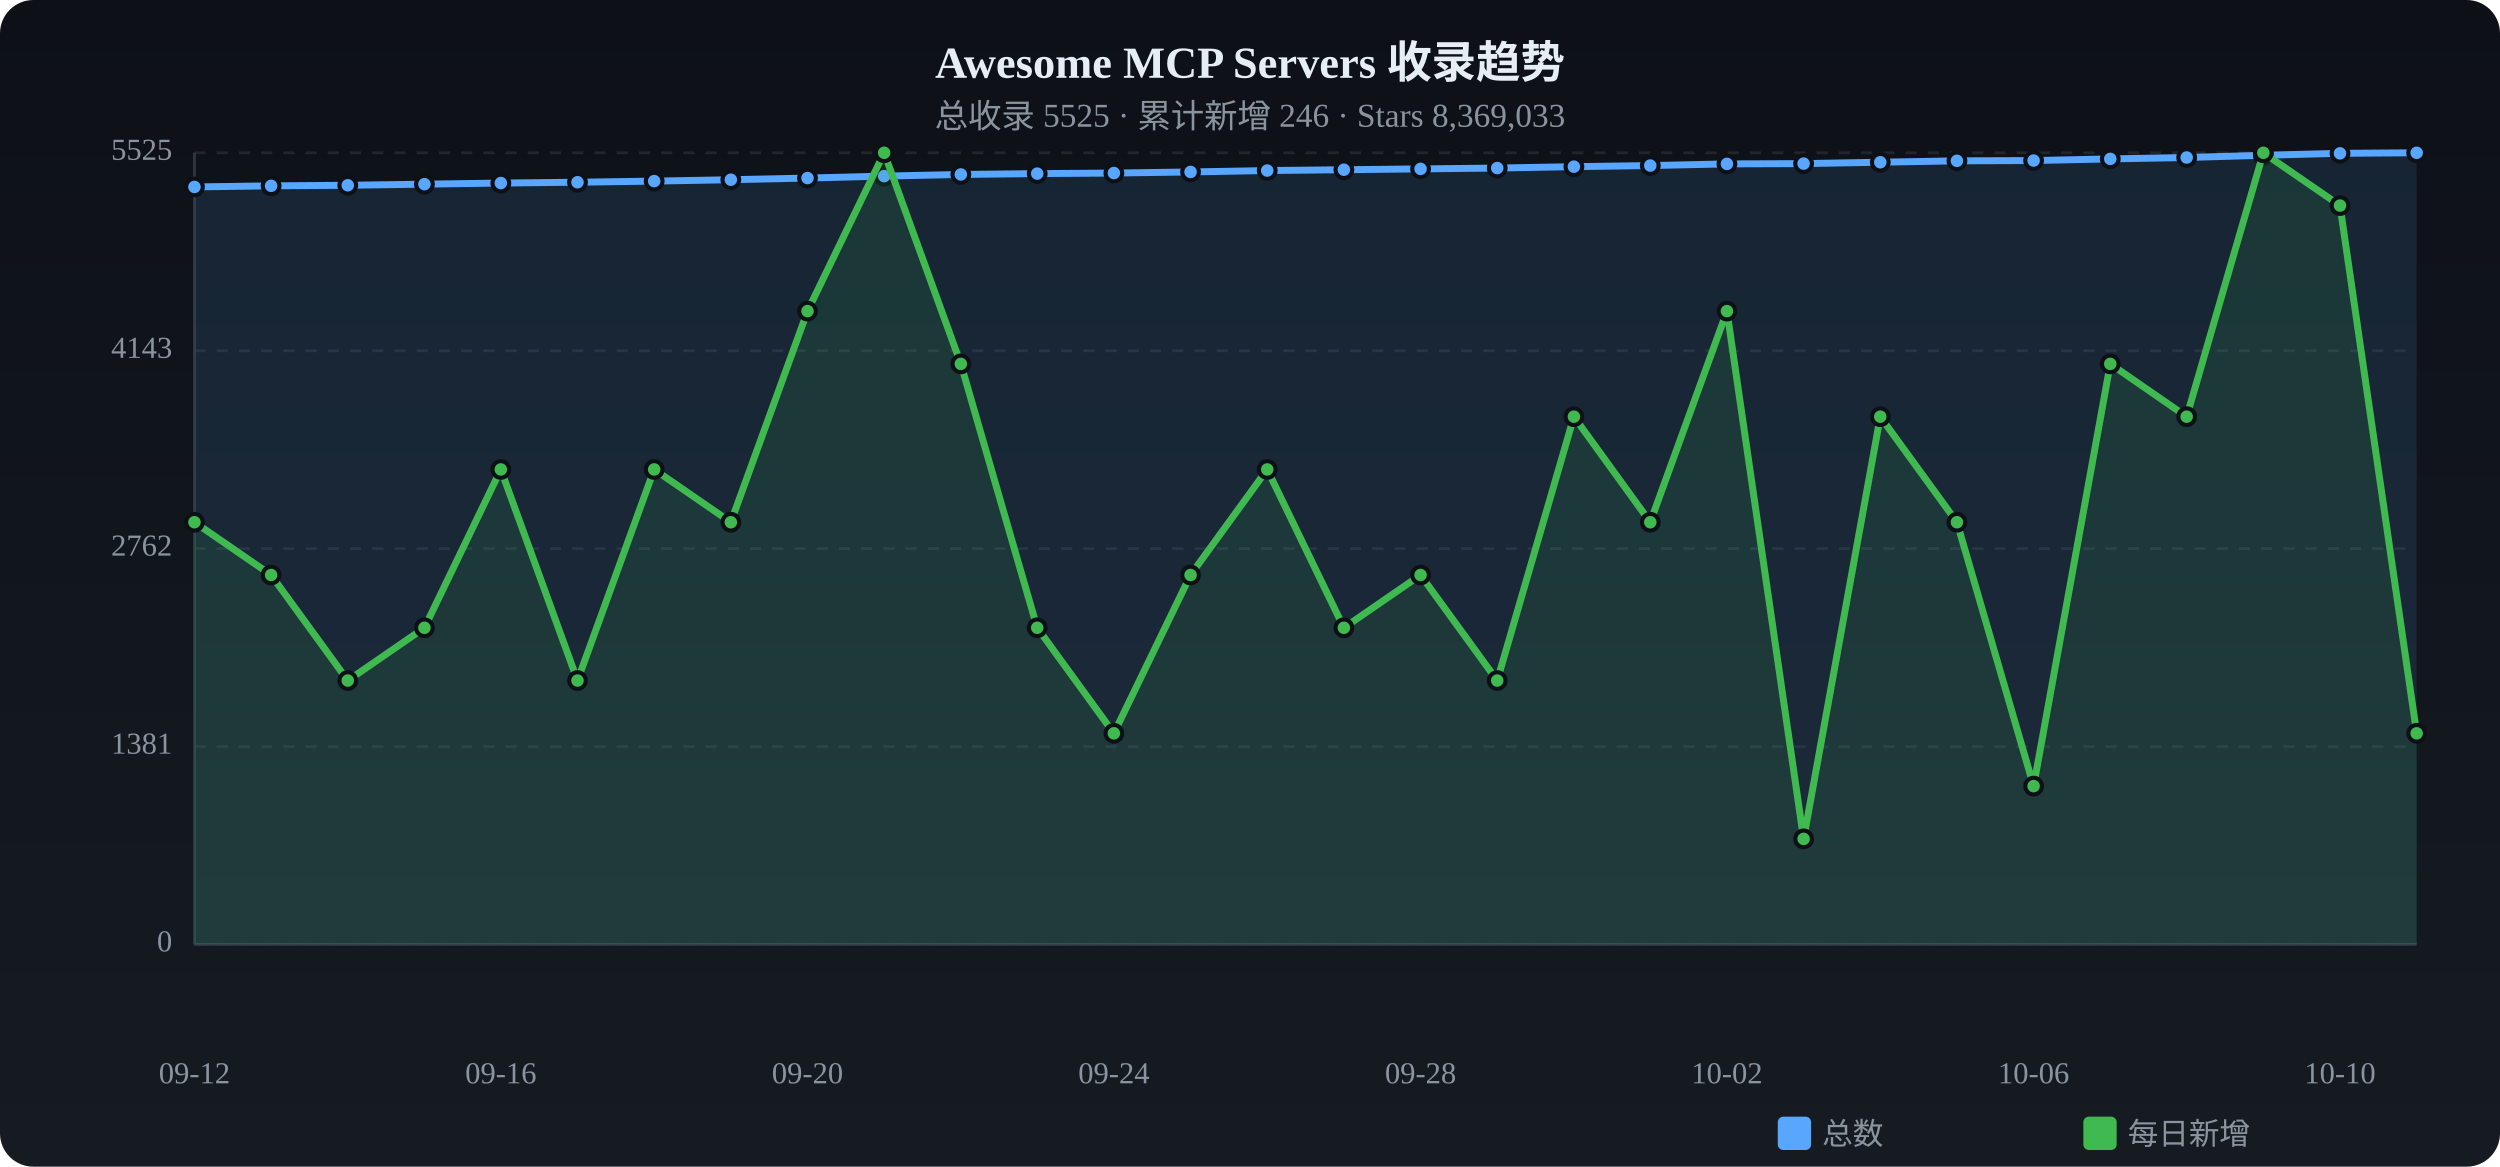
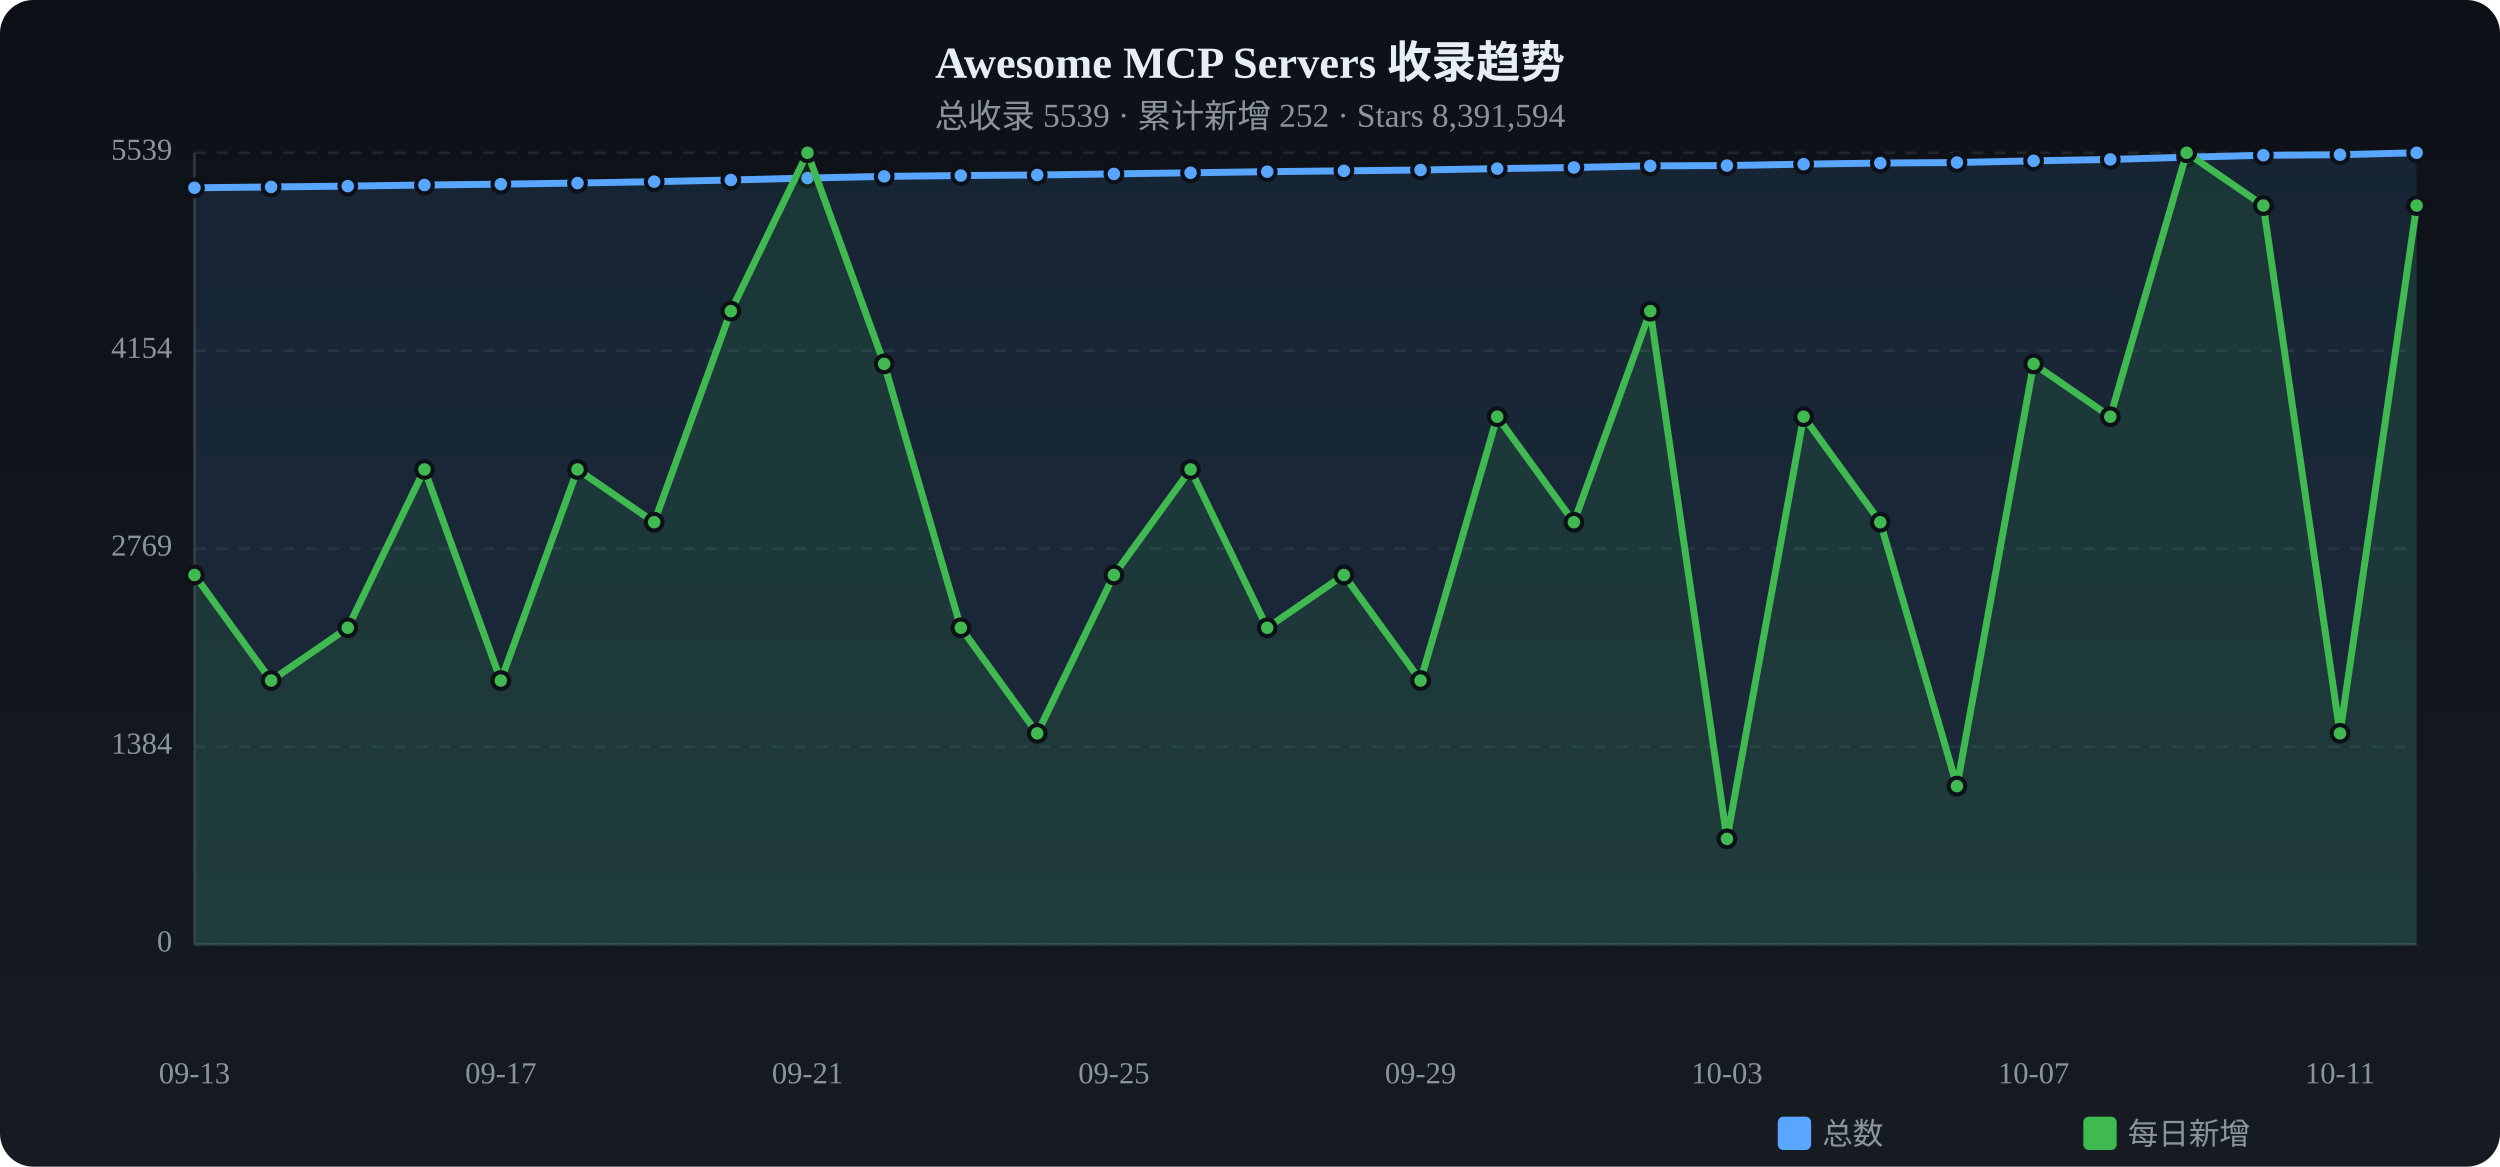
<svg xmlns="http://www.w3.org/2000/svg" viewBox="0 0 900 420" width="900" height="420">
  <defs>
    <linearGradient id="tbg" x1="0%" y1="0%" x2="0%" y2="100%">
      <stop offset="0%" stop-color="#0d1117" />
      <stop offset="100%" stop-color="#161b22" />
    </linearGradient>
  </defs>
  <rect width="900" height="420" rx="12" fill="url(#tbg)" />
  <text x="450.0" y="28" text-anchor="middle" fill="#e6edf3" font-size="16" font-weight="bold">Awesome MCP Servers 收录趋势</text>
-   <text x="450.0" y="46" text-anchor="middle" fill="#8b949e" font-size="12">总收录 5525 · 累计新增 246 · Stars 8,369,033</text>
+   <text x="450.0" y="46" text-anchor="middle" fill="#8b949e" font-size="12">总收录 5539 · 累计新增 252 · Stars 8,391,594</text>
  <text x="62" y="340.0" text-anchor="end" fill="#8b949e" font-size="11" dominant-baseline="middle">0</text>
  <line x1="70" y1="340.0" x2="870" y2="340.0" stroke="#21262d" stroke-dasharray="4 4" />
-   <text x="62" y="268.8" text-anchor="end" fill="#8b949e" font-size="11" dominant-baseline="middle">1381</text>
+   <text x="62" y="268.8" text-anchor="end" fill="#8b949e" font-size="11" dominant-baseline="middle">1384</text>
  <line x1="70" y1="268.8" x2="870" y2="268.8" stroke="#21262d" stroke-dasharray="4 4" />
-   <text x="62" y="197.5" text-anchor="end" fill="#8b949e" font-size="11" dominant-baseline="middle">2762</text>
+   <text x="62" y="197.5" text-anchor="end" fill="#8b949e" font-size="11" dominant-baseline="middle">2769</text>
  <line x1="70" y1="197.5" x2="870" y2="197.5" stroke="#21262d" stroke-dasharray="4 4" />
-   <text x="62" y="126.3" text-anchor="end" fill="#8b949e" font-size="11" dominant-baseline="middle">4143</text>
+   <text x="62" y="126.3" text-anchor="end" fill="#8b949e" font-size="11" dominant-baseline="middle">4154</text>
  <line x1="70" y1="126.3" x2="870" y2="126.3" stroke="#21262d" stroke-dasharray="4 4" />
-   <text x="62" y="55.0" text-anchor="end" fill="#8b949e" font-size="11" dominant-baseline="middle">5525</text>
+   <text x="62" y="55.0" text-anchor="end" fill="#8b949e" font-size="11" dominant-baseline="middle">5539</text>
  <line x1="70" y1="55.0" x2="870" y2="55.0" stroke="#21262d" stroke-dasharray="4 4" />
  <line x1="70" y1="55" x2="70" y2="340" stroke="#30363d" />
  <line x1="70" y1="340" x2="870" y2="340" stroke="#30363d" />
-   <path d="M70.0,67.3 L97.6,66.9 L125.2,66.7 L152.8,66.3 L180.3,65.9 L207.9,65.6 L235.5,65.2 L263.1,64.7 L290.7,64.1 L318.3,63.4 L345.9,62.8 L373.4,62.5 L401.0,62.3 L428.6,61.9 L456.2,61.4 L483.8,61.1 L511.4,60.8 L539.0,60.5 L566.6,60.0 L594.1,59.6 L621.7,59.0 L649.3,58.9 L676.9,58.4 L704.5,57.9 L732.1,57.8 L759.7,57.2 L787.2,56.7 L814.8,55.9 L842.4,55.2 L870.0,55.0 L870.0,340 L70.0,340 Z" fill="#58a6ff" opacity="0.12" />
-   <polyline points="70.0,67.3 97.6,66.9 125.2,66.7 152.8,66.3 180.3,65.9 207.9,65.6 235.5,65.2 263.1,64.7 290.7,64.1 318.3,63.4 345.9,62.8 373.4,62.5 401.0,62.3 428.6,61.9 456.2,61.4 483.8,61.1 511.4,60.8 539.0,60.5 566.6,60.0 594.1,59.6 621.7,59.0 649.3,58.9 676.9,58.4 704.5,57.9 732.1,57.8 759.7,57.2 787.2,56.7 814.8,55.9 842.4,55.2 870.0,55.0" fill="none" stroke="#58a6ff" stroke-width="2.5" stroke-linecap="round" stroke-linejoin="round" />
-   <circle cx="70.0" cy="67.3" r="3" fill="#58a6ff" stroke="#0d1117" stroke-width="1.5" />
-   <circle cx="97.6" cy="66.9" r="3" fill="#58a6ff" stroke="#0d1117" stroke-width="1.5" />
-   <circle cx="125.2" cy="66.7" r="3" fill="#58a6ff" stroke="#0d1117" stroke-width="1.5" />
-   <circle cx="152.8" cy="66.3" r="3" fill="#58a6ff" stroke="#0d1117" stroke-width="1.5" />
-   <circle cx="180.3" cy="65.9" r="3" fill="#58a6ff" stroke="#0d1117" stroke-width="1.5" />
-   <circle cx="207.9" cy="65.6" r="3" fill="#58a6ff" stroke="#0d1117" stroke-width="1.5" />
-   <circle cx="235.5" cy="65.2" r="3" fill="#58a6ff" stroke="#0d1117" stroke-width="1.5" />
-   <circle cx="263.1" cy="64.7" r="3" fill="#58a6ff" stroke="#0d1117" stroke-width="1.5" />
+   <path d="M70.0,67.6 L97.6,67.3 L125.2,67.0 L152.8,66.6 L180.3,66.3 L207.9,65.9 L235.5,65.4 L263.1,64.8 L290.7,64.1 L318.3,63.5 L345.9,63.2 L373.4,63.0 L401.0,62.6 L428.6,62.2 L456.2,61.8 L483.8,61.5 L511.4,61.2 L539.0,60.7 L566.6,60.3 L594.1,59.7 L621.7,59.6 L649.3,59.1 L676.9,58.7 L704.5,58.5 L732.1,57.9 L759.7,57.4 L787.2,56.6 L814.8,55.9 L842.4,55.7 L870.0,55.0 L870.0,340 L70.0,340 Z" fill="#58a6ff" opacity="0.12" />
+   <polyline points="70.0,67.6 97.6,67.3 125.2,67.0 152.8,66.6 180.3,66.3 207.9,65.9 235.5,65.4 263.1,64.8 290.7,64.1 318.3,63.5 345.9,63.2 373.4,63.0 401.0,62.6 428.6,62.2 456.2,61.8 483.8,61.5 511.4,61.2 539.0,60.7 566.6,60.3 594.1,59.7 621.7,59.6 649.3,59.1 676.9,58.7 704.5,58.5 732.1,57.9 759.7,57.4 787.2,56.6 814.8,55.9 842.4,55.7 870.0,55.0" fill="none" stroke="#58a6ff" stroke-width="2.5" stroke-linecap="round" stroke-linejoin="round" />
+   <circle cx="70.0" cy="67.6" r="3" fill="#58a6ff" stroke="#0d1117" stroke-width="1.5" />
+   <circle cx="97.6" cy="67.3" r="3" fill="#58a6ff" stroke="#0d1117" stroke-width="1.5" />
+   <circle cx="125.2" cy="67.0" r="3" fill="#58a6ff" stroke="#0d1117" stroke-width="1.5" />
+   <circle cx="152.8" cy="66.6" r="3" fill="#58a6ff" stroke="#0d1117" stroke-width="1.5" />
+   <circle cx="180.3" cy="66.3" r="3" fill="#58a6ff" stroke="#0d1117" stroke-width="1.5" />
+   <circle cx="207.9" cy="65.9" r="3" fill="#58a6ff" stroke="#0d1117" stroke-width="1.5" />
+   <circle cx="235.5" cy="65.4" r="3" fill="#58a6ff" stroke="#0d1117" stroke-width="1.5" />
+   <circle cx="263.1" cy="64.8" r="3" fill="#58a6ff" stroke="#0d1117" stroke-width="1.5" />
  <circle cx="290.7" cy="64.1" r="3" fill="#58a6ff" stroke="#0d1117" stroke-width="1.5" />
-   <circle cx="318.3" cy="63.4" r="3" fill="#58a6ff" stroke="#0d1117" stroke-width="1.5" />
-   <circle cx="345.9" cy="62.8" r="3" fill="#58a6ff" stroke="#0d1117" stroke-width="1.5" />
-   <circle cx="373.4" cy="62.5" r="3" fill="#58a6ff" stroke="#0d1117" stroke-width="1.5" />
-   <circle cx="401.0" cy="62.3" r="3" fill="#58a6ff" stroke="#0d1117" stroke-width="1.5" />
-   <circle cx="428.6" cy="61.9" r="3" fill="#58a6ff" stroke="#0d1117" stroke-width="1.5" />
-   <circle cx="456.2" cy="61.4" r="3" fill="#58a6ff" stroke="#0d1117" stroke-width="1.5" />
-   <circle cx="483.8" cy="61.1" r="3" fill="#58a6ff" stroke="#0d1117" stroke-width="1.5" />
-   <circle cx="511.4" cy="60.8" r="3" fill="#58a6ff" stroke="#0d1117" stroke-width="1.5" />
-   <circle cx="539.0" cy="60.5" r="3" fill="#58a6ff" stroke="#0d1117" stroke-width="1.5" />
-   <circle cx="566.6" cy="60.0" r="3" fill="#58a6ff" stroke="#0d1117" stroke-width="1.5" />
-   <circle cx="594.1" cy="59.6" r="3" fill="#58a6ff" stroke="#0d1117" stroke-width="1.5" />
-   <circle cx="621.7" cy="59.0" r="3" fill="#58a6ff" stroke="#0d1117" stroke-width="1.5" />
-   <circle cx="649.3" cy="58.9" r="3" fill="#58a6ff" stroke="#0d1117" stroke-width="1.5" />
-   <circle cx="676.9" cy="58.4" r="3" fill="#58a6ff" stroke="#0d1117" stroke-width="1.5" />
-   <circle cx="704.5" cy="57.9" r="3" fill="#58a6ff" stroke="#0d1117" stroke-width="1.5" />
-   <circle cx="732.1" cy="57.8" r="3" fill="#58a6ff" stroke="#0d1117" stroke-width="1.5" />
-   <circle cx="759.7" cy="57.2" r="3" fill="#58a6ff" stroke="#0d1117" stroke-width="1.5" />
-   <circle cx="787.2" cy="56.7" r="3" fill="#58a6ff" stroke="#0d1117" stroke-width="1.5" />
+   <circle cx="318.3" cy="63.5" r="3" fill="#58a6ff" stroke="#0d1117" stroke-width="1.5" />
+   <circle cx="345.9" cy="63.2" r="3" fill="#58a6ff" stroke="#0d1117" stroke-width="1.5" />
+   <circle cx="373.4" cy="63.0" r="3" fill="#58a6ff" stroke="#0d1117" stroke-width="1.5" />
+   <circle cx="401.0" cy="62.6" r="3" fill="#58a6ff" stroke="#0d1117" stroke-width="1.5" />
+   <circle cx="428.6" cy="62.2" r="3" fill="#58a6ff" stroke="#0d1117" stroke-width="1.5" />
+   <circle cx="456.2" cy="61.8" r="3" fill="#58a6ff" stroke="#0d1117" stroke-width="1.5" />
+   <circle cx="483.8" cy="61.5" r="3" fill="#58a6ff" stroke="#0d1117" stroke-width="1.5" />
+   <circle cx="511.4" cy="61.2" r="3" fill="#58a6ff" stroke="#0d1117" stroke-width="1.5" />
+   <circle cx="539.0" cy="60.7" r="3" fill="#58a6ff" stroke="#0d1117" stroke-width="1.5" />
+   <circle cx="566.6" cy="60.3" r="3" fill="#58a6ff" stroke="#0d1117" stroke-width="1.5" />
+   <circle cx="594.1" cy="59.7" r="3" fill="#58a6ff" stroke="#0d1117" stroke-width="1.5" />
+   <circle cx="621.7" cy="59.6" r="3" fill="#58a6ff" stroke="#0d1117" stroke-width="1.5" />
+   <circle cx="649.3" cy="59.1" r="3" fill="#58a6ff" stroke="#0d1117" stroke-width="1.5" />
+   <circle cx="676.9" cy="58.7" r="3" fill="#58a6ff" stroke="#0d1117" stroke-width="1.5" />
+   <circle cx="704.5" cy="58.5" r="3" fill="#58a6ff" stroke="#0d1117" stroke-width="1.5" />
+   <circle cx="732.1" cy="57.9" r="3" fill="#58a6ff" stroke="#0d1117" stroke-width="1.5" />
+   <circle cx="759.7" cy="57.4" r="3" fill="#58a6ff" stroke="#0d1117" stroke-width="1.5" />
+   <circle cx="787.2" cy="56.6" r="3" fill="#58a6ff" stroke="#0d1117" stroke-width="1.5" />
  <circle cx="814.8" cy="55.9" r="3" fill="#58a6ff" stroke="#0d1117" stroke-width="1.5" />
-   <circle cx="842.4" cy="55.2" r="3" fill="#58a6ff" stroke="#0d1117" stroke-width="1.5" />
+   <circle cx="842.4" cy="55.7" r="3" fill="#58a6ff" stroke="#0d1117" stroke-width="1.5" />
  <circle cx="870.0" cy="55.0" r="3" fill="#58a6ff" stroke="#0d1117" stroke-width="1.5" />
-   <path d="M70.0,188.0 L97.6,207.0 L125.2,245.0 L152.8,226.0 L180.3,169.0 L207.9,245.0 L235.5,169.0 L263.1,188.0 L290.7,112.0 L318.3,55.0 L345.9,131.0 L373.4,226.0 L401.0,264.0 L428.6,207.0 L456.2,169.0 L483.8,226.0 L511.4,207.0 L539.0,245.0 L566.6,150.0 L594.1,188.0 L621.7,112.0 L649.3,302.0 L676.9,150.0 L704.5,188.0 L732.1,283.0 L759.7,131.0 L787.2,150.0 L814.8,55.0 L842.4,74.0 L870.0,264.0 L870.0,340 L70.0,340 Z" fill="#3fb950" opacity="0.12" />
-   <polyline points="70.0,188.0 97.6,207.0 125.2,245.0 152.8,226.0 180.3,169.0 207.9,245.0 235.5,169.0 263.1,188.0 290.7,112.0 318.3,55.0 345.9,131.0 373.4,226.0 401.0,264.0 428.6,207.0 456.2,169.0 483.8,226.0 511.4,207.0 539.0,245.0 566.6,150.0 594.1,188.0 621.7,112.0 649.3,302.0 676.9,150.0 704.5,188.0 732.1,283.0 759.7,131.0 787.2,150.0 814.8,55.0 842.4,74.0 870.0,264.0" fill="none" stroke="#3fb950" stroke-width="2.5" stroke-linecap="round" stroke-linejoin="round" />
-   <circle cx="70.0" cy="188.0" r="3" fill="#3fb950" stroke="#0d1117" stroke-width="1.5" />
-   <circle cx="97.6" cy="207.0" r="3" fill="#3fb950" stroke="#0d1117" stroke-width="1.5" />
-   <circle cx="125.2" cy="245.0" r="3" fill="#3fb950" stroke="#0d1117" stroke-width="1.5" />
-   <circle cx="152.8" cy="226.0" r="3" fill="#3fb950" stroke="#0d1117" stroke-width="1.5" />
-   <circle cx="180.3" cy="169.0" r="3" fill="#3fb950" stroke="#0d1117" stroke-width="1.5" />
-   <circle cx="207.9" cy="245.0" r="3" fill="#3fb950" stroke="#0d1117" stroke-width="1.5" />
-   <circle cx="235.5" cy="169.0" r="3" fill="#3fb950" stroke="#0d1117" stroke-width="1.5" />
-   <circle cx="263.1" cy="188.0" r="3" fill="#3fb950" stroke="#0d1117" stroke-width="1.5" />
-   <circle cx="290.7" cy="112.0" r="3" fill="#3fb950" stroke="#0d1117" stroke-width="1.5" />
-   <circle cx="318.3" cy="55.0" r="3" fill="#3fb950" stroke="#0d1117" stroke-width="1.5" />
-   <circle cx="345.9" cy="131.0" r="3" fill="#3fb950" stroke="#0d1117" stroke-width="1.5" />
-   <circle cx="373.4" cy="226.0" r="3" fill="#3fb950" stroke="#0d1117" stroke-width="1.5" />
-   <circle cx="401.0" cy="264.0" r="3" fill="#3fb950" stroke="#0d1117" stroke-width="1.5" />
-   <circle cx="428.6" cy="207.0" r="3" fill="#3fb950" stroke="#0d1117" stroke-width="1.5" />
-   <circle cx="456.2" cy="169.0" r="3" fill="#3fb950" stroke="#0d1117" stroke-width="1.5" />
-   <circle cx="483.8" cy="226.0" r="3" fill="#3fb950" stroke="#0d1117" stroke-width="1.5" />
-   <circle cx="511.4" cy="207.0" r="3" fill="#3fb950" stroke="#0d1117" stroke-width="1.5" />
-   <circle cx="539.0" cy="245.0" r="3" fill="#3fb950" stroke="#0d1117" stroke-width="1.5" />
-   <circle cx="566.6" cy="150.0" r="3" fill="#3fb950" stroke="#0d1117" stroke-width="1.5" />
-   <circle cx="594.1" cy="188.0" r="3" fill="#3fb950" stroke="#0d1117" stroke-width="1.5" />
-   <circle cx="621.7" cy="112.0" r="3" fill="#3fb950" stroke="#0d1117" stroke-width="1.5" />
-   <circle cx="649.3" cy="302.0" r="3" fill="#3fb950" stroke="#0d1117" stroke-width="1.5" />
-   <circle cx="676.9" cy="150.0" r="3" fill="#3fb950" stroke="#0d1117" stroke-width="1.5" />
-   <circle cx="704.5" cy="188.0" r="3" fill="#3fb950" stroke="#0d1117" stroke-width="1.5" />
-   <circle cx="732.1" cy="283.0" r="3" fill="#3fb950" stroke="#0d1117" stroke-width="1.5" />
-   <circle cx="759.7" cy="131.0" r="3" fill="#3fb950" stroke="#0d1117" stroke-width="1.5" />
-   <circle cx="787.2" cy="150.0" r="3" fill="#3fb950" stroke="#0d1117" stroke-width="1.5" />
-   <circle cx="814.8" cy="55.0" r="3" fill="#3fb950" stroke="#0d1117" stroke-width="1.5" />
-   <circle cx="842.4" cy="74.0" r="3" fill="#3fb950" stroke="#0d1117" stroke-width="1.5" />
-   <circle cx="870.0" cy="264.0" r="3" fill="#3fb950" stroke="#0d1117" stroke-width="1.5" />
-   <text x="70.0" y="390" text-anchor="middle" fill="#8b949e" font-size="11">09-12</text>
-   <text x="180.3" y="390" text-anchor="middle" fill="#8b949e" font-size="11">09-16</text>
-   <text x="290.7" y="390" text-anchor="middle" fill="#8b949e" font-size="11">09-20</text>
-   <text x="401.0" y="390" text-anchor="middle" fill="#8b949e" font-size="11">09-24</text>
-   <text x="511.4" y="390" text-anchor="middle" fill="#8b949e" font-size="11">09-28</text>
-   <text x="621.7" y="390" text-anchor="middle" fill="#8b949e" font-size="11">10-02</text>
-   <text x="732.1" y="390" text-anchor="middle" fill="#8b949e" font-size="11">10-06</text>
-   <text x="842.4" y="390" text-anchor="middle" fill="#8b949e" font-size="11">10-10</text>
+   <path d="M70.0,207.0 L97.6,245.0 L125.2,226.0 L152.8,169.0 L180.3,245.0 L207.9,169.0 L235.5,188.0 L263.1,112.0 L290.7,55.0 L318.3,131.0 L345.9,226.0 L373.4,264.0 L401.0,207.0 L428.6,169.0 L456.2,226.0 L483.8,207.0 L511.4,245.0 L539.0,150.0 L566.6,188.0 L594.1,112.0 L621.7,302.0 L649.3,150.0 L676.9,188.0 L704.5,283.0 L732.1,131.0 L759.7,150.0 L787.2,55.0 L814.8,74.0 L842.4,264.0 L870.0,74.0 L870.0,340 L70.0,340 Z" fill="#3fb950" opacity="0.12" />
+   <polyline points="70.0,207.0 97.6,245.0 125.2,226.0 152.8,169.0 180.3,245.0 207.9,169.0 235.5,188.0 263.1,112.0 290.7,55.0 318.3,131.0 345.9,226.0 373.4,264.0 401.0,207.0 428.6,169.0 456.2,226.0 483.8,207.0 511.4,245.0 539.0,150.0 566.6,188.0 594.1,112.0 621.7,302.0 649.3,150.0 676.9,188.0 704.5,283.0 732.1,131.0 759.7,150.0 787.2,55.0 814.8,74.0 842.4,264.0 870.0,74.0" fill="none" stroke="#3fb950" stroke-width="2.5" stroke-linecap="round" stroke-linejoin="round" />
+   <circle cx="70.0" cy="207.0" r="3" fill="#3fb950" stroke="#0d1117" stroke-width="1.5" />
+   <circle cx="97.6" cy="245.0" r="3" fill="#3fb950" stroke="#0d1117" stroke-width="1.5" />
+   <circle cx="125.2" cy="226.0" r="3" fill="#3fb950" stroke="#0d1117" stroke-width="1.5" />
+   <circle cx="152.8" cy="169.0" r="3" fill="#3fb950" stroke="#0d1117" stroke-width="1.5" />
+   <circle cx="180.3" cy="245.0" r="3" fill="#3fb950" stroke="#0d1117" stroke-width="1.5" />
+   <circle cx="207.9" cy="169.0" r="3" fill="#3fb950" stroke="#0d1117" stroke-width="1.5" />
+   <circle cx="235.5" cy="188.0" r="3" fill="#3fb950" stroke="#0d1117" stroke-width="1.5" />
+   <circle cx="263.1" cy="112.0" r="3" fill="#3fb950" stroke="#0d1117" stroke-width="1.5" />
+   <circle cx="290.7" cy="55.0" r="3" fill="#3fb950" stroke="#0d1117" stroke-width="1.5" />
+   <circle cx="318.3" cy="131.0" r="3" fill="#3fb950" stroke="#0d1117" stroke-width="1.5" />
+   <circle cx="345.9" cy="226.0" r="3" fill="#3fb950" stroke="#0d1117" stroke-width="1.5" />
+   <circle cx="373.4" cy="264.0" r="3" fill="#3fb950" stroke="#0d1117" stroke-width="1.5" />
+   <circle cx="401.0" cy="207.0" r="3" fill="#3fb950" stroke="#0d1117" stroke-width="1.5" />
+   <circle cx="428.6" cy="169.0" r="3" fill="#3fb950" stroke="#0d1117" stroke-width="1.5" />
+   <circle cx="456.2" cy="226.0" r="3" fill="#3fb950" stroke="#0d1117" stroke-width="1.5" />
+   <circle cx="483.8" cy="207.0" r="3" fill="#3fb950" stroke="#0d1117" stroke-width="1.5" />
+   <circle cx="511.4" cy="245.0" r="3" fill="#3fb950" stroke="#0d1117" stroke-width="1.5" />
+   <circle cx="539.0" cy="150.0" r="3" fill="#3fb950" stroke="#0d1117" stroke-width="1.5" />
+   <circle cx="566.6" cy="188.0" r="3" fill="#3fb950" stroke="#0d1117" stroke-width="1.5" />
+   <circle cx="594.1" cy="112.0" r="3" fill="#3fb950" stroke="#0d1117" stroke-width="1.5" />
+   <circle cx="621.7" cy="302.0" r="3" fill="#3fb950" stroke="#0d1117" stroke-width="1.5" />
+   <circle cx="649.3" cy="150.0" r="3" fill="#3fb950" stroke="#0d1117" stroke-width="1.5" />
+   <circle cx="676.9" cy="188.0" r="3" fill="#3fb950" stroke="#0d1117" stroke-width="1.5" />
+   <circle cx="704.5" cy="283.0" r="3" fill="#3fb950" stroke="#0d1117" stroke-width="1.5" />
+   <circle cx="732.1" cy="131.0" r="3" fill="#3fb950" stroke="#0d1117" stroke-width="1.5" />
+   <circle cx="759.7" cy="150.0" r="3" fill="#3fb950" stroke="#0d1117" stroke-width="1.5" />
+   <circle cx="787.2" cy="55.0" r="3" fill="#3fb950" stroke="#0d1117" stroke-width="1.5" />
+   <circle cx="814.8" cy="74.0" r="3" fill="#3fb950" stroke="#0d1117" stroke-width="1.5" />
+   <circle cx="842.4" cy="264.0" r="3" fill="#3fb950" stroke="#0d1117" stroke-width="1.5" />
+   <circle cx="870.0" cy="74.0" r="3" fill="#3fb950" stroke="#0d1117" stroke-width="1.5" />
+   <text x="70.0" y="390" text-anchor="middle" fill="#8b949e" font-size="11">09-13</text>
+   <text x="180.3" y="390" text-anchor="middle" fill="#8b949e" font-size="11">09-17</text>
+   <text x="290.7" y="390" text-anchor="middle" fill="#8b949e" font-size="11">09-21</text>
+   <text x="401.0" y="390" text-anchor="middle" fill="#8b949e" font-size="11">09-25</text>
+   <text x="511.4" y="390" text-anchor="middle" fill="#8b949e" font-size="11">09-29</text>
+   <text x="621.7" y="390" text-anchor="middle" fill="#8b949e" font-size="11">10-03</text>
+   <text x="732.1" y="390" text-anchor="middle" fill="#8b949e" font-size="11">10-07</text>
+   <text x="842.4" y="390" text-anchor="middle" fill="#8b949e" font-size="11">10-11</text>
  <rect x="640" y="402" width="12" height="12" rx="2" fill="#58a6ff" />
  <text x="656" y="412" fill="#8b949e" font-size="11">总数</text>
  <rect x="750" y="402" width="12" height="12" rx="2" fill="#3fb950" />
  <text x="766" y="412" fill="#8b949e" font-size="11">每日新增</text>
</svg>
